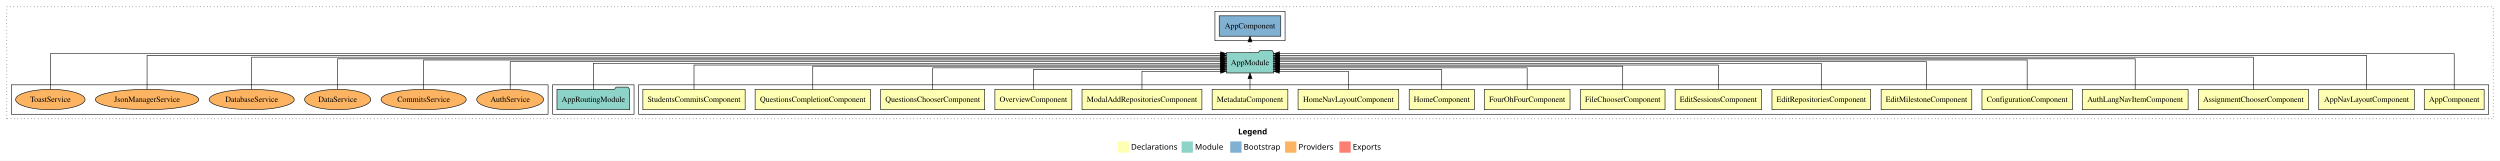
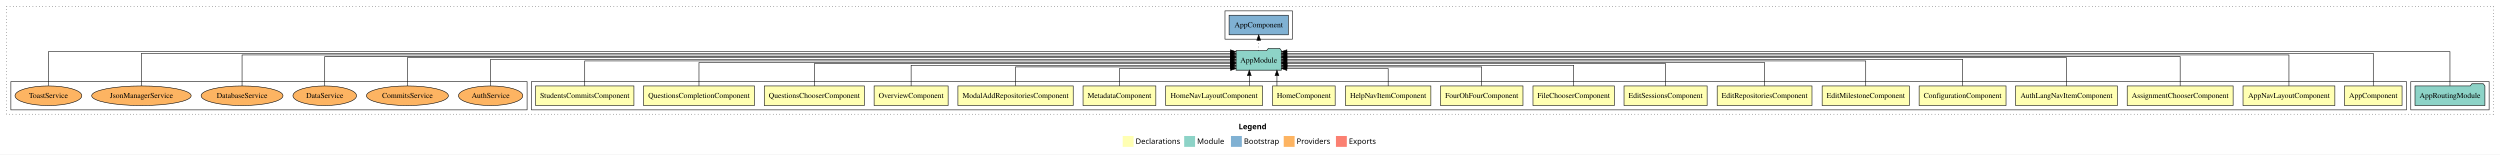
- <svg xmlns="http://www.w3.org/2000/svg" width="4420pt" height="284pt" viewBox="0.00 0.00 4420.00 284.00">
+ <svg xmlns="http://www.w3.org/2000/svg" width="4596pt" height="284pt" viewBox="0.00 0.00 4596.00 284.00">
  <g id="graph0" class="graph" transform="scale(1 1) rotate(0) translate(4 280)">
-     <polygon fill="white" stroke="transparent" points="-4,4 -4,-280 4416,-280 4416,4 -4,4" />
-     <text text-anchor="start" x="2185.01" y="-42.4" font-family="sans-serif" font-weight="bold" font-size="14.00">Legend</text>
-     <polygon fill="#ffffb3" stroke="transparent" points="1972,-10 1972,-30 1992,-30 1992,-10 1972,-10" />
-     <text text-anchor="start" x="1995.63" y="-15.4" font-family="sans-serif" font-size="14.00">  Declarations</text>
-     <polygon fill="#8dd3c7" stroke="transparent" points="2085,-10 2085,-30 2105,-30 2105,-10 2085,-10" />
-     <text text-anchor="start" x="2108.73" y="-15.4" font-family="sans-serif" font-size="14.00">  Module</text>
-     <polygon fill="#80b1d3" stroke="transparent" points="2171,-10 2171,-30 2191,-30 2191,-10 2171,-10" />
-     <text text-anchor="start" x="2194.78" y="-15.4" font-family="sans-serif" font-size="14.00">  Bootstrap</text>
-     <polygon fill="#fdb462" stroke="transparent" points="2268,-10 2268,-30 2288,-30 2288,-10 2268,-10" />
-     <text text-anchor="start" x="2291.67" y="-15.4" font-family="sans-serif" font-size="14.00">  Providers</text>
-     <polygon fill="#fb8072" stroke="transparent" points="2364,-10 2364,-30 2384,-30 2384,-10 2364,-10" />
-     <text text-anchor="start" x="2387.73" y="-15.4" font-family="sans-serif" font-size="14.00">  Exports</text>
+     <polygon fill="white" stroke="transparent" points="-4,4 -4,-280 4592,-280 4592,4 -4,4" />
+     <text text-anchor="start" x="2273.01" y="-42.4" font-family="sans-serif" font-weight="bold" font-size="14.00">Legend</text>
+     <polygon fill="#ffffb3" stroke="transparent" points="2060,-10 2060,-30 2080,-30 2080,-10 2060,-10" />
+     <text text-anchor="start" x="2083.63" y="-15.4" font-family="sans-serif" font-size="14.00">  Declarations</text>
+     <polygon fill="#8dd3c7" stroke="transparent" points="2173,-10 2173,-30 2193,-30 2193,-10 2173,-10" />
+     <text text-anchor="start" x="2196.73" y="-15.4" font-family="sans-serif" font-size="14.00">  Module</text>
+     <polygon fill="#80b1d3" stroke="transparent" points="2259,-10 2259,-30 2279,-30 2279,-10 2259,-10" />
+     <text text-anchor="start" x="2282.78" y="-15.4" font-family="sans-serif" font-size="14.00">  Bootstrap</text>
+     <polygon fill="#fdb462" stroke="transparent" points="2356,-10 2356,-30 2376,-30 2376,-10 2356,-10" />
+     <text text-anchor="start" x="2379.67" y="-15.4" font-family="sans-serif" font-size="14.00">  Providers</text>
+     <polygon fill="#fb8072" stroke="transparent" points="2452,-10 2452,-30 2472,-30 2472,-10 2452,-10" />
+     <text text-anchor="start" x="2475.73" y="-15.4" font-family="sans-serif" font-size="14.00">  Exports</text>
    <g id="clust1" class="cluster">
-       <polygon fill="none" stroke="black" stroke-dasharray="1,5" points="8,-70 8,-268 4404,-268 4404,-70 8,-70" />
+       <polygon fill="none" stroke="black" stroke-dasharray="1,5" points="8,-70 8,-268 4580,-268 4580,-70 8,-70" />
+     </g>
+     <g id="clust22" class="cluster">
+       <polygon fill="none" stroke="black" points="4428,-78 4428,-130 4572,-130 4572,-78 4428,-78" />
    </g>
    <g id="clust2" class="cluster">
-       <polygon fill="none" stroke="black" points="1125,-78 1125,-130 4396,-130 4396,-78 1125,-78" />
-     </g>
-     <g id="clust21" class="cluster">
-       <polygon fill="none" stroke="black" points="973,-78 973,-130 1117,-130 1117,-78 973,-78" />
-     </g>
-     <g id="clust23" class="cluster">
-       <polygon fill="none" stroke="black" points="2144,-208 2144,-260 2268,-260 2268,-208 2144,-208" />
+       <polygon fill="none" stroke="black" points="973,-78 973,-130 4420,-130 4420,-78 973,-78" />
    </g>
    <g id="clust24" class="cluster">
+       <polygon fill="none" stroke="black" points="2248,-208 2248,-260 2372,-260 2372,-208 2248,-208" />
+     </g>
+     <g id="clust25" class="cluster">
      <polygon fill="none" stroke="black" points="16,-78 16,-130 965,-130 965,-78 16,-78" />
    </g>
    <g id="node1" class="node">
-       <polygon fill="#ffffb3" stroke="black" points="4387.94,-122 4282.06,-122 4282.06,-86 4387.94,-86 4387.94,-122" />
-       <text text-anchor="middle" x="4335" y="-99.8" font-family="Times,serif" font-size="14.00">AppComponent</text>
+       <polygon fill="#ffffb3" stroke="black" points="4411.94,-122 4306.06,-122 4306.06,-86 4411.94,-86 4411.94,-122" />
+       <text text-anchor="middle" x="4359" y="-99.8" font-family="Times,serif" font-size="14.00">AppComponent</text>
+     </g>
+     <g id="node20" class="node">
+       <polygon fill="#8dd3c7" stroke="black" points="2351.66,-187 2348.66,-191 2327.66,-191 2324.66,-187 2268.34,-187 2268.34,-151 2351.66,-151 2351.66,-187" />
+       <text text-anchor="middle" x="2310" y="-164.8" font-family="Times,serif" font-size="14.00">AppModule</text>
+     </g>
+     <g id="edge1" class="edge">
+       <path fill="none" stroke="black" d="M4359,-122.09C4359,-145.13 4359,-182 4359,-182 4359,-182 2361.86,-182 2361.86,-182" />
+       <polygon fill="black" stroke="black" points="2361.86,-178.5 2351.86,-182 2361.86,-185.5 2361.86,-178.5" />
+     </g>
+     <g id="node2" class="node">
+       <polygon fill="#ffffb3" stroke="black" points="4288.42,-122 4119.58,-122 4119.58,-86 4288.42,-86 4288.42,-122" />
+       <text text-anchor="middle" x="4204" y="-99.8" font-family="Times,serif" font-size="14.00">AppNavLayoutComponent</text>
+     </g>
+     <g id="edge2" class="edge">
+       <path fill="none" stroke="black" d="M4204,-122.16C4204,-144.35 4204,-179 4204,-179 4204,-179 2361.77,-179 2361.77,-179" />
+       <polygon fill="black" stroke="black" points="2361.77,-175.5 2351.77,-179 2361.77,-182.5 2361.77,-175.5" />
+     </g>
+     <g id="node3" class="node">
+       <polygon fill="#ffffb3" stroke="black" points="4101.37,-122 3906.63,-122 3906.63,-86 4101.37,-86 4101.37,-122" />
+       <text text-anchor="middle" x="4004" y="-99.8" font-family="Times,serif" font-size="14.00">AssignmentChooserComponent</text>
+     </g>
+     <g id="edge3" class="edge">
+       <path fill="none" stroke="black" d="M4004,-122.17C4004,-143.5 4004,-176 4004,-176 4004,-176 2361.87,-176 2361.87,-176" />
+       <polygon fill="black" stroke="black" points="2361.87,-172.5 2351.87,-176 2361.87,-179.5 2361.87,-172.5" />
+     </g>
+     <g id="node4" class="node">
+       <polygon fill="#ffffb3" stroke="black" points="3888.57,-122 3701.43,-122 3701.43,-86 3888.57,-86 3888.57,-122" />
+       <text text-anchor="middle" x="3795" y="-99.8" font-family="Times,serif" font-size="14.00">AuthLangNavItemComponent</text>
+     </g>
+     <g id="edge4" class="edge">
+       <path fill="none" stroke="black" d="M3795,-122.03C3795,-142.77 3795,-174 3795,-174 3795,-174 2361.66,-174 2361.66,-174" />
+       <polygon fill="black" stroke="black" points="2361.66,-170.5 2351.66,-174 2361.66,-177.5 2361.66,-170.5" />
+     </g>
+     <g id="node5" class="node">
+       <polygon fill="#ffffb3" stroke="black" points="3683.88,-122 3524.12,-122 3524.12,-86 3683.88,-86 3683.88,-122" />
+       <text text-anchor="middle" x="3604" y="-99.8" font-family="Times,serif" font-size="14.00">ConfigurationComponent</text>
+     </g>
+     <g id="edge5" class="edge">
+       <path fill="none" stroke="black" d="M3604,-122.31C3604,-142.15 3604,-171 3604,-171 3604,-171 2361.95,-171 2361.95,-171" />
+       <polygon fill="black" stroke="black" points="2361.95,-167.5 2351.95,-171 2361.95,-174.5 2361.95,-167.5" />
+     </g>
+     <g id="node6" class="node">
+       <polygon fill="#ffffb3" stroke="black" points="3506.16,-122 3345.84,-122 3345.84,-86 3506.16,-86 3506.16,-122" />
+       <text text-anchor="middle" x="3426" y="-99.8" font-family="Times,serif" font-size="14.00">EditMilestoneComponent</text>
+     </g>
+     <g id="edge6" class="edge">
+       <path fill="none" stroke="black" d="M3426,-122.17C3426,-141.09 3426,-168 3426,-168 3426,-168 2361.71,-168 2361.71,-168" />
+       <polygon fill="black" stroke="black" points="2361.71,-164.5 2351.71,-168 2361.71,-171.5 2361.71,-164.5" />
+     </g>
+     <g id="node7" class="node">
+       <polygon fill="#ffffb3" stroke="black" points="3327.15,-122 3152.85,-122 3152.85,-86 3327.15,-86 3327.15,-122" />
+       <text text-anchor="middle" x="3240" y="-99.8" font-family="Times,serif" font-size="14.00">EditRepositoriesComponent</text>
+     </g>
+     <g id="edge7" class="edge">
+       <path fill="none" stroke="black" d="M3240,-122.3C3240,-140.27 3240,-165 3240,-165 3240,-165 2361.77,-165 2361.77,-165" />
+       <polygon fill="black" stroke="black" points="2361.77,-161.5 2351.77,-165 2361.77,-168.5 2361.77,-161.5" />
+     </g>
+     <g id="node8" class="node">
+       <polygon fill="#ffffb3" stroke="black" points="3134.39,-122 2981.61,-122 2981.61,-86 3134.39,-86 3134.39,-122" />
+       <text text-anchor="middle" x="3058" y="-99.8" font-family="Times,serif" font-size="14.00">EditSessionsComponent</text>
+     </g>
+     <g id="edge8" class="edge">
+       <path fill="none" stroke="black" d="M3058,-122.02C3058,-139.37 3058,-163 3058,-163 3058,-163 2361.82,-163 2361.82,-163" />
+       <polygon fill="black" stroke="black" points="2361.82,-159.5 2351.82,-163 2361.82,-166.5 2361.82,-159.5" />
+     </g>
+     <g id="node9" class="node">
+       <polygon fill="#ffffb3" stroke="black" points="2963.77,-122 2814.23,-122 2814.23,-86 2963.77,-86 2963.77,-122" />
+       <text text-anchor="middle" x="2889" y="-99.8" font-family="Times,serif" font-size="14.00">FileChooserComponent</text>
+     </g>
+     <g id="edge9" class="edge">
+       <path fill="none" stroke="black" d="M2889,-122.03C2889,-138.4 2889,-160 2889,-160 2889,-160 2362.11,-160 2362.11,-160" />
+       <polygon fill="black" stroke="black" points="2362.11,-156.5 2352.11,-160 2362.11,-163.5 2362.11,-156.5" />
+     </g>
+     <g id="node10" class="node">
+       <polygon fill="#ffffb3" stroke="black" points="2795.83,-122 2644.17,-122 2644.17,-86 2795.83,-86 2795.83,-122" />
+       <text text-anchor="middle" x="2720" y="-99.8" font-family="Times,serif" font-size="14.00">FourOhFourComponent</text>
+     </g>
+     <g id="edge10" class="edge">
+       <path fill="none" stroke="black" d="M2720,-122.24C2720,-137.57 2720,-157 2720,-157 2720,-157 2361.95,-157 2361.95,-157" />
+       <polygon fill="black" stroke="black" points="2361.95,-153.5 2351.95,-157 2361.95,-160.5 2361.95,-153.5" />
+     </g>
+     <g id="node11" class="node">
+       <polygon fill="#ffffb3" stroke="black" points="2626.52,-122 2469.48,-122 2469.48,-86 2626.52,-86 2626.52,-122" />
+       <text text-anchor="middle" x="2548" y="-99.8" font-family="Times,serif" font-size="14.00">HelpNavItemComponent</text>
+     </g>
+     <g id="edge11" class="edge">
+       <path fill="none" stroke="black" d="M2548,-122.05C2548,-136.37 2548,-154 2548,-154 2548,-154 2361.73,-154 2361.73,-154" />
+       <polygon fill="black" stroke="black" points="2361.73,-150.5 2351.73,-154 2361.73,-157.5 2361.73,-150.5" />
+     </g>
+     <g id="node12" class="node">
+       <polygon fill="#ffffb3" stroke="black" points="2450.55,-122 2335.45,-122 2335.45,-86 2450.55,-86 2450.55,-122" />
+       <text text-anchor="middle" x="2393" y="-99.8" font-family="Times,serif" font-size="14.00">HomeComponent</text>
+     </g>
+     <g id="edge12" class="edge">
+       <path fill="none" stroke="black" d="M2343.53,-122.11C2343.53,-122.11 2343.53,-140.99 2343.53,-140.99" />
+       <polygon fill="black" stroke="black" points="2340.03,-140.99 2343.53,-150.99 2347.03,-140.99 2340.03,-140.99" />
+     </g>
+     <g id="node13" class="node">
+       <polygon fill="#ffffb3" stroke="black" points="2317.02,-122 2138.98,-122 2138.98,-86 2317.02,-86 2317.02,-122" />
+       <text text-anchor="middle" x="2228" y="-99.8" font-family="Times,serif" font-size="14.00">HomeNavLayoutComponent</text>
+     </g>
+     <g id="edge13" class="edge">
+       <path fill="none" stroke="black" d="M2292.72,-122.11C2292.72,-122.11 2292.72,-140.99 2292.72,-140.99" />
+       <polygon fill="black" stroke="black" points="2289.22,-140.99 2292.72,-150.99 2296.22,-140.99 2289.22,-140.99" />
+     </g>
+     <g id="node14" class="node">
+       <polygon fill="#ffffb3" stroke="black" points="2120.92,-122 1987.08,-122 1987.08,-86 2120.92,-86 2120.92,-122" />
+       <text text-anchor="middle" x="2054" y="-99.8" font-family="Times,serif" font-size="14.00">MetadataComponent</text>
+     </g>
+     <g id="edge14" class="edge">
+       <path fill="none" stroke="black" d="M2054,-122.05C2054,-136.37 2054,-154 2054,-154 2054,-154 2258.3,-154 2258.3,-154" />
+       <polygon fill="black" stroke="black" points="2258.3,-157.5 2268.3,-154 2258.3,-150.5 2258.3,-157.5" />
+     </g>
+     <g id="node15" class="node">
+       <polygon fill="#ffffb3" stroke="black" points="1968.98,-122 1757.02,-122 1757.02,-86 1968.98,-86 1968.98,-122" />
+       <text text-anchor="middle" x="1863" y="-99.8" font-family="Times,serif" font-size="14.00">ModalAddRepositoriesComponent</text>
+     </g>
+     <g id="edge15" class="edge">
+       <path fill="none" stroke="black" d="M1863,-122.24C1863,-137.57 1863,-157 1863,-157 1863,-157 2257.95,-157 2257.95,-157" />
+       <polygon fill="black" stroke="black" points="2257.95,-160.5 2267.95,-157 2257.95,-153.5 2257.95,-160.5" />
+     </g>
+     <g id="node16" class="node">
+       <polygon fill="#ffffb3" stroke="black" points="1739.03,-122 1602.97,-122 1602.97,-86 1739.03,-86 1739.03,-122" />
+       <text text-anchor="middle" x="1671" y="-99.8" font-family="Times,serif" font-size="14.00">OverviewComponent</text>
+     </g>
+     <g id="edge16" class="edge">
+       <path fill="none" stroke="black" d="M1671,-122.03C1671,-138.4 1671,-160 1671,-160 1671,-160 2258.07,-160 2258.07,-160" />
+       <polygon fill="black" stroke="black" points="2258.07,-163.5 2268.07,-160 2258.07,-156.5 2258.07,-163.5" />
+     </g>
+     <g id="node17" class="node">
+       <polygon fill="#ffffb3" stroke="black" points="1584.98,-122 1401.02,-122 1401.02,-86 1584.98,-86 1584.98,-122" />
+       <text text-anchor="middle" x="1493" y="-99.8" font-family="Times,serif" font-size="14.00">QuestionsChooserComponent</text>
+     </g>
+     <g id="edge17" class="edge">
+       <path fill="none" stroke="black" d="M1493,-122.02C1493,-139.37 1493,-163 1493,-163 1493,-163 2258.08,-163 2258.08,-163" />
+       <polygon fill="black" stroke="black" points="2258.08,-166.5 2268.08,-163 2258.08,-159.5 2258.08,-166.5" />
+     </g>
+     <g id="node18" class="node">
+       <polygon fill="#ffffb3" stroke="black" points="1382.94,-122 1179.06,-122 1179.06,-86 1382.94,-86 1382.94,-122" />
+       <text text-anchor="middle" x="1281" y="-99.8" font-family="Times,serif" font-size="14.00">QuestionsCompletionComponent</text>
+     </g>
+     <g id="edge18" class="edge">
+       <path fill="none" stroke="black" d="M1281,-122.3C1281,-140.27 1281,-165 1281,-165 1281,-165 2258.07,-165 2258.07,-165" />
+       <polygon fill="black" stroke="black" points="2258.07,-168.5 2268.07,-165 2258.07,-161.5 2258.07,-168.5" />
    </g>
    <g id="node19" class="node">
-       <polygon fill="#8dd3c7" stroke="black" points="2247.66,-187 2244.66,-191 2223.66,-191 2220.66,-187 2164.34,-187 2164.34,-151 2247.66,-151 2247.66,-187" />
-       <text text-anchor="middle" x="2206" y="-164.8" font-family="Times,serif" font-size="14.00">AppModule</text>
-     </g>
-     <g id="edge1" class="edge">
-       <path fill="none" stroke="black" d="M4335,-122.38C4335,-146.28 4335,-185 4335,-185 4335,-185 2258.05,-185 2258.05,-185" />
-       <polygon fill="black" stroke="black" points="2258.05,-181.5 2248.05,-185 2258.05,-188.5 2258.05,-181.5" />
-     </g>
-     <g id="node2" class="node">
-       <polygon fill="#ffffb3" stroke="black" points="4264.42,-122 4095.58,-122 4095.58,-86 4264.42,-86 4264.42,-122" />
-       <text text-anchor="middle" x="4180" y="-99.8" font-family="Times,serif" font-size="14.00">AppNavLayoutComponent</text>
-     </g>
-     <g id="edge2" class="edge">
-       <path fill="none" stroke="black" d="M4180,-122.09C4180,-145.13 4180,-182 4180,-182 4180,-182 2257.69,-182 2257.69,-182" />
-       <polygon fill="black" stroke="black" points="2257.69,-178.5 2247.69,-182 2257.69,-185.5 2257.69,-178.5" />
-     </g>
-     <g id="node3" class="node">
-       <polygon fill="#ffffb3" stroke="black" points="4077.37,-122 3882.63,-122 3882.63,-86 4077.37,-86 4077.37,-122" />
-       <text text-anchor="middle" x="3980" y="-99.8" font-family="Times,serif" font-size="14.00">AssignmentChooserComponent</text>
-     </g>
-     <g id="edge3" class="edge">
-       <path fill="none" stroke="black" d="M3980,-122.16C3980,-144.35 3980,-179 3980,-179 3980,-179 2257.67,-179 2257.67,-179" />
-       <polygon fill="black" stroke="black" points="2257.67,-175.5 2247.67,-179 2257.67,-182.5 2257.67,-175.5" />
-     </g>
-     <g id="node4" class="node">
-       <polygon fill="#ffffb3" stroke="black" points="3864.57,-122 3677.43,-122 3677.43,-86 3864.57,-86 3864.57,-122" />
-       <text text-anchor="middle" x="3771" y="-99.8" font-family="Times,serif" font-size="14.00">AuthLangNavItemComponent</text>
-     </g>
-     <g id="edge4" class="edge">
-       <path fill="none" stroke="black" d="M3771,-122.17C3771,-143.5 3771,-176 3771,-176 3771,-176 2257.86,-176 2257.86,-176" />
-       <polygon fill="black" stroke="black" points="2257.86,-172.5 2247.86,-176 2257.86,-179.5 2257.86,-172.5" />
-     </g>
-     <g id="node5" class="node">
-       <polygon fill="#ffffb3" stroke="black" points="3659.88,-122 3500.12,-122 3500.12,-86 3659.88,-86 3659.88,-122" />
-       <text text-anchor="middle" x="3580" y="-99.8" font-family="Times,serif" font-size="14.00">ConfigurationComponent</text>
-     </g>
-     <g id="edge5" class="edge">
-       <path fill="none" stroke="black" d="M3580,-122.03C3580,-142.77 3580,-174 3580,-174 3580,-174 2257.87,-174 2257.87,-174" />
-       <polygon fill="black" stroke="black" points="2257.87,-170.5 2247.87,-174 2257.87,-177.5 2257.87,-170.5" />
-     </g>
-     <g id="node6" class="node">
-       <polygon fill="#ffffb3" stroke="black" points="3482.16,-122 3321.84,-122 3321.84,-86 3482.16,-86 3482.16,-122" />
-       <text text-anchor="middle" x="3402" y="-99.8" font-family="Times,serif" font-size="14.00">EditMilestoneComponent</text>
-     </g>
-     <g id="edge6" class="edge">
-       <path fill="none" stroke="black" d="M3402,-122.31C3402,-142.15 3402,-171 3402,-171 3402,-171 2257.86,-171 2257.86,-171" />
-       <polygon fill="black" stroke="black" points="2257.87,-167.5 2247.86,-171 2257.86,-174.5 2257.87,-167.5" />
-     </g>
-     <g id="node7" class="node">
-       <polygon fill="#ffffb3" stroke="black" points="3303.15,-122 3128.85,-122 3128.85,-86 3303.15,-86 3303.15,-122" />
-       <text text-anchor="middle" x="3216" y="-99.8" font-family="Times,serif" font-size="14.00">EditRepositoriesComponent</text>
-     </g>
-     <g id="edge7" class="edge">
-       <path fill="none" stroke="black" d="M3216,-122.17C3216,-141.09 3216,-168 3216,-168 3216,-168 2257.79,-168 2257.79,-168" />
-       <polygon fill="black" stroke="black" points="2257.79,-164.5 2247.79,-168 2257.79,-171.5 2257.79,-164.5" />
-     </g>
-     <g id="node8" class="node">
-       <polygon fill="#ffffb3" stroke="black" points="3110.39,-122 2957.61,-122 2957.61,-86 3110.39,-86 3110.39,-122" />
-       <text text-anchor="middle" x="3034" y="-99.8" font-family="Times,serif" font-size="14.00">EditSessionsComponent</text>
-     </g>
-     <g id="edge8" class="edge">
-       <path fill="none" stroke="black" d="M3034,-122.3C3034,-140.27 3034,-165 3034,-165 3034,-165 2257.91,-165 2257.91,-165" />
-       <polygon fill="black" stroke="black" points="2257.91,-161.5 2247.91,-165 2257.91,-168.5 2257.91,-161.5" />
-     </g>
-     <g id="node9" class="node">
-       <polygon fill="#ffffb3" stroke="black" points="2939.77,-122 2790.23,-122 2790.23,-86 2939.77,-86 2939.77,-122" />
-       <text text-anchor="middle" x="2865" y="-99.8" font-family="Times,serif" font-size="14.00">FileChooserComponent</text>
-     </g>
-     <g id="edge9" class="edge">
-       <path fill="none" stroke="black" d="M2865,-122.02C2865,-139.37 2865,-163 2865,-163 2865,-163 2257.72,-163 2257.72,-163" />
-       <polygon fill="black" stroke="black" points="2257.72,-159.5 2247.72,-163 2257.72,-166.5 2257.72,-159.5" />
-     </g>
-     <g id="node10" class="node">
-       <polygon fill="#ffffb3" stroke="black" points="2771.83,-122 2620.17,-122 2620.17,-86 2771.83,-86 2771.83,-122" />
-       <text text-anchor="middle" x="2696" y="-99.8" font-family="Times,serif" font-size="14.00">FourOhFourComponent</text>
-     </g>
-     <g id="edge10" class="edge">
-       <path fill="none" stroke="black" d="M2696,-122.03C2696,-138.4 2696,-160 2696,-160 2696,-160 2257.78,-160 2257.78,-160" />
-       <polygon fill="black" stroke="black" points="2257.78,-156.5 2247.78,-160 2257.78,-163.5 2257.78,-156.5" />
-     </g>
-     <g id="node11" class="node">
-       <polygon fill="#ffffb3" stroke="black" points="2602.55,-122 2487.45,-122 2487.45,-86 2602.55,-86 2602.55,-122" />
-       <text text-anchor="middle" x="2545" y="-99.8" font-family="Times,serif" font-size="14.00">HomeComponent</text>
-     </g>
-     <g id="edge11" class="edge">
-       <path fill="none" stroke="black" d="M2545,-122.24C2545,-137.57 2545,-157 2545,-157 2545,-157 2257.91,-157 2257.91,-157" />
-       <polygon fill="black" stroke="black" points="2257.91,-153.5 2247.91,-157 2257.91,-160.5 2257.91,-153.5" />
-     </g>
-     <g id="node12" class="node">
-       <polygon fill="#ffffb3" stroke="black" points="2469.02,-122 2290.98,-122 2290.98,-86 2469.02,-86 2469.02,-122" />
-       <text text-anchor="middle" x="2380" y="-99.8" font-family="Times,serif" font-size="14.00">HomeNavLayoutComponent</text>
-     </g>
-     <g id="edge12" class="edge">
-       <path fill="none" stroke="black" d="M2380,-122.05C2380,-136.37 2380,-154 2380,-154 2380,-154 2257.68,-154 2257.68,-154" />
-       <polygon fill="black" stroke="black" points="2257.68,-150.5 2247.68,-154 2257.68,-157.5 2257.68,-150.5" />
-     </g>
-     <g id="node13" class="node">
-       <polygon fill="#ffffb3" stroke="black" points="2272.92,-122 2139.08,-122 2139.08,-86 2272.92,-86 2272.92,-122" />
-       <text text-anchor="middle" x="2206" y="-99.8" font-family="Times,serif" font-size="14.00">MetadataComponent</text>
-     </g>
-     <g id="edge13" class="edge">
-       <path fill="none" stroke="black" d="M2206,-122.11C2206,-122.11 2206,-140.99 2206,-140.99" />
-       <polygon fill="black" stroke="black" points="2202.5,-140.99 2206,-150.99 2209.5,-140.99 2202.5,-140.99" />
-     </g>
-     <g id="node14" class="node">
-       <polygon fill="#ffffb3" stroke="black" points="2120.98,-122 1909.02,-122 1909.02,-86 2120.98,-86 2120.98,-122" />
-       <text text-anchor="middle" x="2015" y="-99.8" font-family="Times,serif" font-size="14.00">ModalAddRepositoriesComponent</text>
-     </g>
-     <g id="edge14" class="edge">
-       <path fill="none" stroke="black" d="M2015,-122.05C2015,-136.37 2015,-154 2015,-154 2015,-154 2154.08,-154 2154.08,-154" />
-       <polygon fill="black" stroke="black" points="2154.08,-157.5 2164.08,-154 2154.08,-150.5 2154.08,-157.5" />
-     </g>
-     <g id="node15" class="node">
-       <polygon fill="#ffffb3" stroke="black" points="1891.03,-122 1754.97,-122 1754.97,-86 1891.03,-86 1891.03,-122" />
-       <text text-anchor="middle" x="1823" y="-99.8" font-family="Times,serif" font-size="14.00">OverviewComponent</text>
-     </g>
-     <g id="edge15" class="edge">
-       <path fill="none" stroke="black" d="M1823,-122.24C1823,-137.57 1823,-157 1823,-157 1823,-157 2154.28,-157 2154.28,-157" />
-       <polygon fill="black" stroke="black" points="2154.28,-160.5 2164.28,-157 2154.28,-153.5 2154.28,-160.5" />
-     </g>
-     <g id="node16" class="node">
-       <polygon fill="#ffffb3" stroke="black" points="1736.98,-122 1553.02,-122 1553.02,-86 1736.98,-86 1736.98,-122" />
-       <text text-anchor="middle" x="1645" y="-99.8" font-family="Times,serif" font-size="14.00">QuestionsChooserComponent</text>
-     </g>
-     <g id="edge16" class="edge">
-       <path fill="none" stroke="black" d="M1645,-122.03C1645,-138.4 1645,-160 1645,-160 1645,-160 2154.29,-160 2154.29,-160" />
-       <polygon fill="black" stroke="black" points="2154.29,-163.5 2164.29,-160 2154.29,-156.5 2154.29,-163.5" />
-     </g>
-     <g id="node17" class="node">
-       <polygon fill="#ffffb3" stroke="black" points="1534.94,-122 1331.06,-122 1331.06,-86 1534.94,-86 1534.94,-122" />
-       <text text-anchor="middle" x="1433" y="-99.8" font-family="Times,serif" font-size="14.00">QuestionsCompletionComponent</text>
-     </g>
-     <g id="edge17" class="edge">
-       <path fill="none" stroke="black" d="M1433,-122.02C1433,-139.37 1433,-163 1433,-163 1433,-163 2154.17,-163 2154.17,-163" />
-       <polygon fill="black" stroke="black" points="2154.17,-166.5 2164.17,-163 2154.17,-159.5 2154.17,-166.5" />
-     </g>
-     <g id="node18" class="node">
-       <polygon fill="#ffffb3" stroke="black" points="1313.4,-122 1132.6,-122 1132.6,-86 1313.4,-86 1313.4,-122" />
-       <text text-anchor="middle" x="1223" y="-99.8" font-family="Times,serif" font-size="14.00">StudentsCommitsComponent</text>
-     </g>
-     <g id="edge18" class="edge">
-       <path fill="none" stroke="black" d="M1223,-122.3C1223,-140.27 1223,-165 1223,-165 1223,-165 2154.08,-165 2154.08,-165" />
-       <polygon fill="black" stroke="black" points="2154.08,-168.5 2164.08,-165 2154.08,-161.5 2154.08,-168.5" />
+       <polygon fill="#ffffb3" stroke="black" points="1161.4,-122 980.6,-122 980.6,-86 1161.4,-86 1161.4,-122" />
+       <text text-anchor="middle" x="1071" y="-99.8" font-family="Times,serif" font-size="14.00">StudentsCommitsComponent</text>
+     </g>
+     <g id="edge19" class="edge">
+       <path fill="none" stroke="black" d="M1071,-122.17C1071,-141.09 1071,-168 1071,-168 1071,-168 2258.07,-168 2258.07,-168" />
+       <polygon fill="black" stroke="black" points="2258.07,-171.5 2268.07,-168 2258.07,-164.5 2258.07,-171.5" />
+     </g>
+     <g id="node22" class="node">
+       <polygon fill="#80b1d3" stroke="black" points="2364.44,-252 2255.56,-252 2255.56,-216 2364.44,-216 2364.44,-252" />
+       <text text-anchor="middle" x="2310" y="-229.8" font-family="Times,serif" font-size="14.00">AppComponent </text>
+     </g>
+     <g id="edge21" class="edge">
+       <path fill="none" stroke="black" stroke-dasharray="1,5" d="M2310,-187.11C2310,-187.11 2310,-205.99 2310,-205.99" />
+       <polygon fill="black" stroke="black" points="2306.5,-205.99 2310,-215.99 2313.5,-205.99 2306.5,-205.99" />
    </g>
    <g id="node21" class="node">
-       <polygon fill="#80b1d3" stroke="black" points="2260.44,-252 2151.56,-252 2151.56,-216 2260.44,-216 2260.44,-252" />
-       <text text-anchor="middle" x="2206" y="-229.8" font-family="Times,serif" font-size="14.00">AppComponent </text>
+       <polygon fill="#8dd3c7" stroke="black" points="4564.27,-122 4561.27,-126 4540.27,-126 4537.27,-122 4435.73,-122 4435.73,-86 4564.27,-86 4564.27,-122" />
+       <text text-anchor="middle" x="4500" y="-99.8" font-family="Times,serif" font-size="14.00">AppRoutingModule</text>
    </g>
    <g id="edge20" class="edge">
-       <path fill="none" stroke="black" stroke-dasharray="1,5" d="M2206,-187.11C2206,-187.11 2206,-205.99 2206,-205.99" />
-       <polygon fill="black" stroke="black" points="2202.5,-205.99 2206,-215.99 2209.5,-205.99 2202.5,-205.99" />
-     </g>
-     <g id="node20" class="node">
-       <polygon fill="#8dd3c7" stroke="black" points="1109.27,-122 1106.27,-126 1085.27,-126 1082.27,-122 980.73,-122 980.73,-86 1109.27,-86 1109.27,-122" />
-       <text text-anchor="middle" x="1045" y="-99.8" font-family="Times,serif" font-size="14.00">AppRoutingModule</text>
-     </g>
-     <g id="edge19" class="edge">
-       <path fill="none" stroke="black" d="M1045,-122.17C1045,-141.09 1045,-168 1045,-168 1045,-168 2154.34,-168 2154.34,-168" />
-       <polygon fill="black" stroke="black" points="2154.34,-171.5 2164.34,-168 2154.34,-164.5 2154.34,-171.5" />
-     </g>
-     <g id="node22" class="node">
+       <path fill="none" stroke="black" d="M4500,-122.38C4500,-146.28 4500,-185 4500,-185 4500,-185 2361.79,-185 2361.79,-185" />
+       <polygon fill="black" stroke="black" points="2361.79,-181.5 2351.79,-185 2361.79,-188.5 2361.79,-181.5" />
+     </g>
+     <g id="node23" class="node">
      <ellipse fill="#fdb462" stroke="black" cx="898" cy="-104" rx="59.11" ry="18" />
      <text text-anchor="middle" x="898" y="-99.8" font-family="Times,serif" font-size="14.00">AuthService</text>
    </g>
-     <g id="edge21" class="edge">
-       <path fill="none" stroke="black" d="M898,-122.31C898,-142.15 898,-171 898,-171 898,-171 2154.33,-171 2154.33,-171" />
-       <polygon fill="black" stroke="black" points="2154.33,-174.5 2164.33,-171 2154.33,-167.5 2154.33,-174.5" />
-     </g>
-     <g id="node23" class="node">
+     <g id="edge22" class="edge">
+       <path fill="none" stroke="black" d="M898,-122.31C898,-142.15 898,-171 898,-171 898,-171 2258.12,-171 2258.12,-171" />
+       <polygon fill="black" stroke="black" points="2258.12,-174.5 2268.12,-171 2258.12,-167.5 2258.12,-174.5" />
+     </g>
+     <g id="node24" class="node">
      <ellipse fill="#fdb462" stroke="black" cx="745" cy="-104" rx="75.32" ry="18" />
      <text text-anchor="middle" x="745" y="-99.8" font-family="Times,serif" font-size="14.00">CommitsService</text>
    </g>
-     <g id="edge22" class="edge">
-       <path fill="none" stroke="black" d="M745,-122.03C745,-142.77 745,-174 745,-174 745,-174 2154.24,-174 2154.24,-174" />
-       <polygon fill="black" stroke="black" points="2154.24,-177.5 2164.24,-174 2154.24,-170.5 2154.24,-177.5" />
-     </g>
-     <g id="node24" class="node">
+     <g id="edge23" class="edge">
+       <path fill="none" stroke="black" d="M745,-122.03C745,-142.77 745,-174 745,-174 745,-174 2258.14,-174 2258.14,-174" />
+       <polygon fill="black" stroke="black" points="2258.14,-177.5 2268.14,-174 2258.14,-170.5 2258.14,-177.5" />
+     </g>
+     <g id="node25" class="node">
      <ellipse fill="#fdb462" stroke="black" cx="593" cy="-104" rx="58.44" ry="18" />
      <text text-anchor="middle" x="593" y="-99.8" font-family="Times,serif" font-size="14.00">DataService</text>
    </g>
-     <g id="edge23" class="edge">
-       <path fill="none" stroke="black" d="M593,-122.17C593,-143.5 593,-176 593,-176 593,-176 2154.1,-176 2154.1,-176" />
-       <polygon fill="black" stroke="black" points="2154.1,-179.5 2164.1,-176 2154.1,-172.5 2154.1,-179.5" />
-     </g>
-     <g id="node25" class="node">
+     <g id="edge24" class="edge">
+       <path fill="none" stroke="black" d="M593,-122.17C593,-143.5 593,-176 593,-176 593,-176 2257.98,-176 2257.98,-176" />
+       <polygon fill="black" stroke="black" points="2257.98,-179.5 2267.98,-176 2257.98,-172.5 2257.98,-179.5" />
+     </g>
+     <g id="node26" class="node">
      <ellipse fill="#fdb462" stroke="black" cx="441" cy="-104" rx="75.26" ry="18" />
      <text text-anchor="middle" x="441" y="-99.8" font-family="Times,serif" font-size="14.00">DatabaseService</text>
    </g>
-     <g id="edge24" class="edge">
-       <path fill="none" stroke="black" d="M441,-122.16C441,-144.35 441,-179 441,-179 441,-179 2154.11,-179 2154.11,-179" />
-       <polygon fill="black" stroke="black" points="2154.11,-182.5 2164.11,-179 2154.11,-175.5 2154.11,-182.5" />
-     </g>
-     <g id="node26" class="node">
+     <g id="edge25" class="edge">
+       <path fill="none" stroke="black" d="M441,-122.16C441,-144.35 441,-179 441,-179 441,-179 2258.34,-179 2258.34,-179" />
+       <polygon fill="black" stroke="black" points="2258.34,-182.5 2268.34,-179 2258.34,-175.5 2258.34,-182.5" />
+     </g>
+     <g id="node27" class="node">
      <ellipse fill="#fdb462" stroke="black" cx="256" cy="-104" rx="91.45" ry="18" />
      <text text-anchor="middle" x="256" y="-99.8" font-family="Times,serif" font-size="14.00">JsonManagerService</text>
    </g>
-     <g id="edge25" class="edge">
-       <path fill="none" stroke="black" d="M256,-122.09C256,-145.13 256,-182 256,-182 256,-182 2153.91,-182 2153.91,-182" />
-       <polygon fill="black" stroke="black" points="2153.91,-185.5 2163.91,-182 2153.91,-178.5 2153.91,-185.5" />
-     </g>
-     <g id="node27" class="node">
+     <g id="edge26" class="edge">
+       <path fill="none" stroke="black" d="M256,-122.09C256,-145.13 256,-182 256,-182 256,-182 2258.04,-182 2258.04,-182" />
+       <polygon fill="black" stroke="black" points="2258.04,-185.5 2268.04,-182 2258.04,-178.5 2258.04,-185.5" />
+     </g>
+     <g id="node28" class="node">
      <ellipse fill="#fdb462" stroke="black" cx="85" cy="-104" rx="61.39" ry="18" />
      <text text-anchor="middle" x="85" y="-99.8" font-family="Times,serif" font-size="14.00">ToastService</text>
    </g>
-     <g id="edge26" class="edge">
-       <path fill="none" stroke="black" d="M85,-122.38C85,-146.28 85,-185 85,-185 85,-185 2154.11,-185 2154.11,-185" />
-       <polygon fill="black" stroke="black" points="2154.11,-188.5 2164.11,-185 2154.11,-181.5 2154.11,-188.5" />
+     <g id="edge27" class="edge">
+       <path fill="none" stroke="black" d="M85,-122.38C85,-146.28 85,-185 85,-185 85,-185 2258.03,-185 2258.03,-185" />
+       <polygon fill="black" stroke="black" points="2258.03,-188.5 2268.03,-185 2258.03,-181.5 2258.03,-188.5" />
    </g>
  </g>
</svg>
